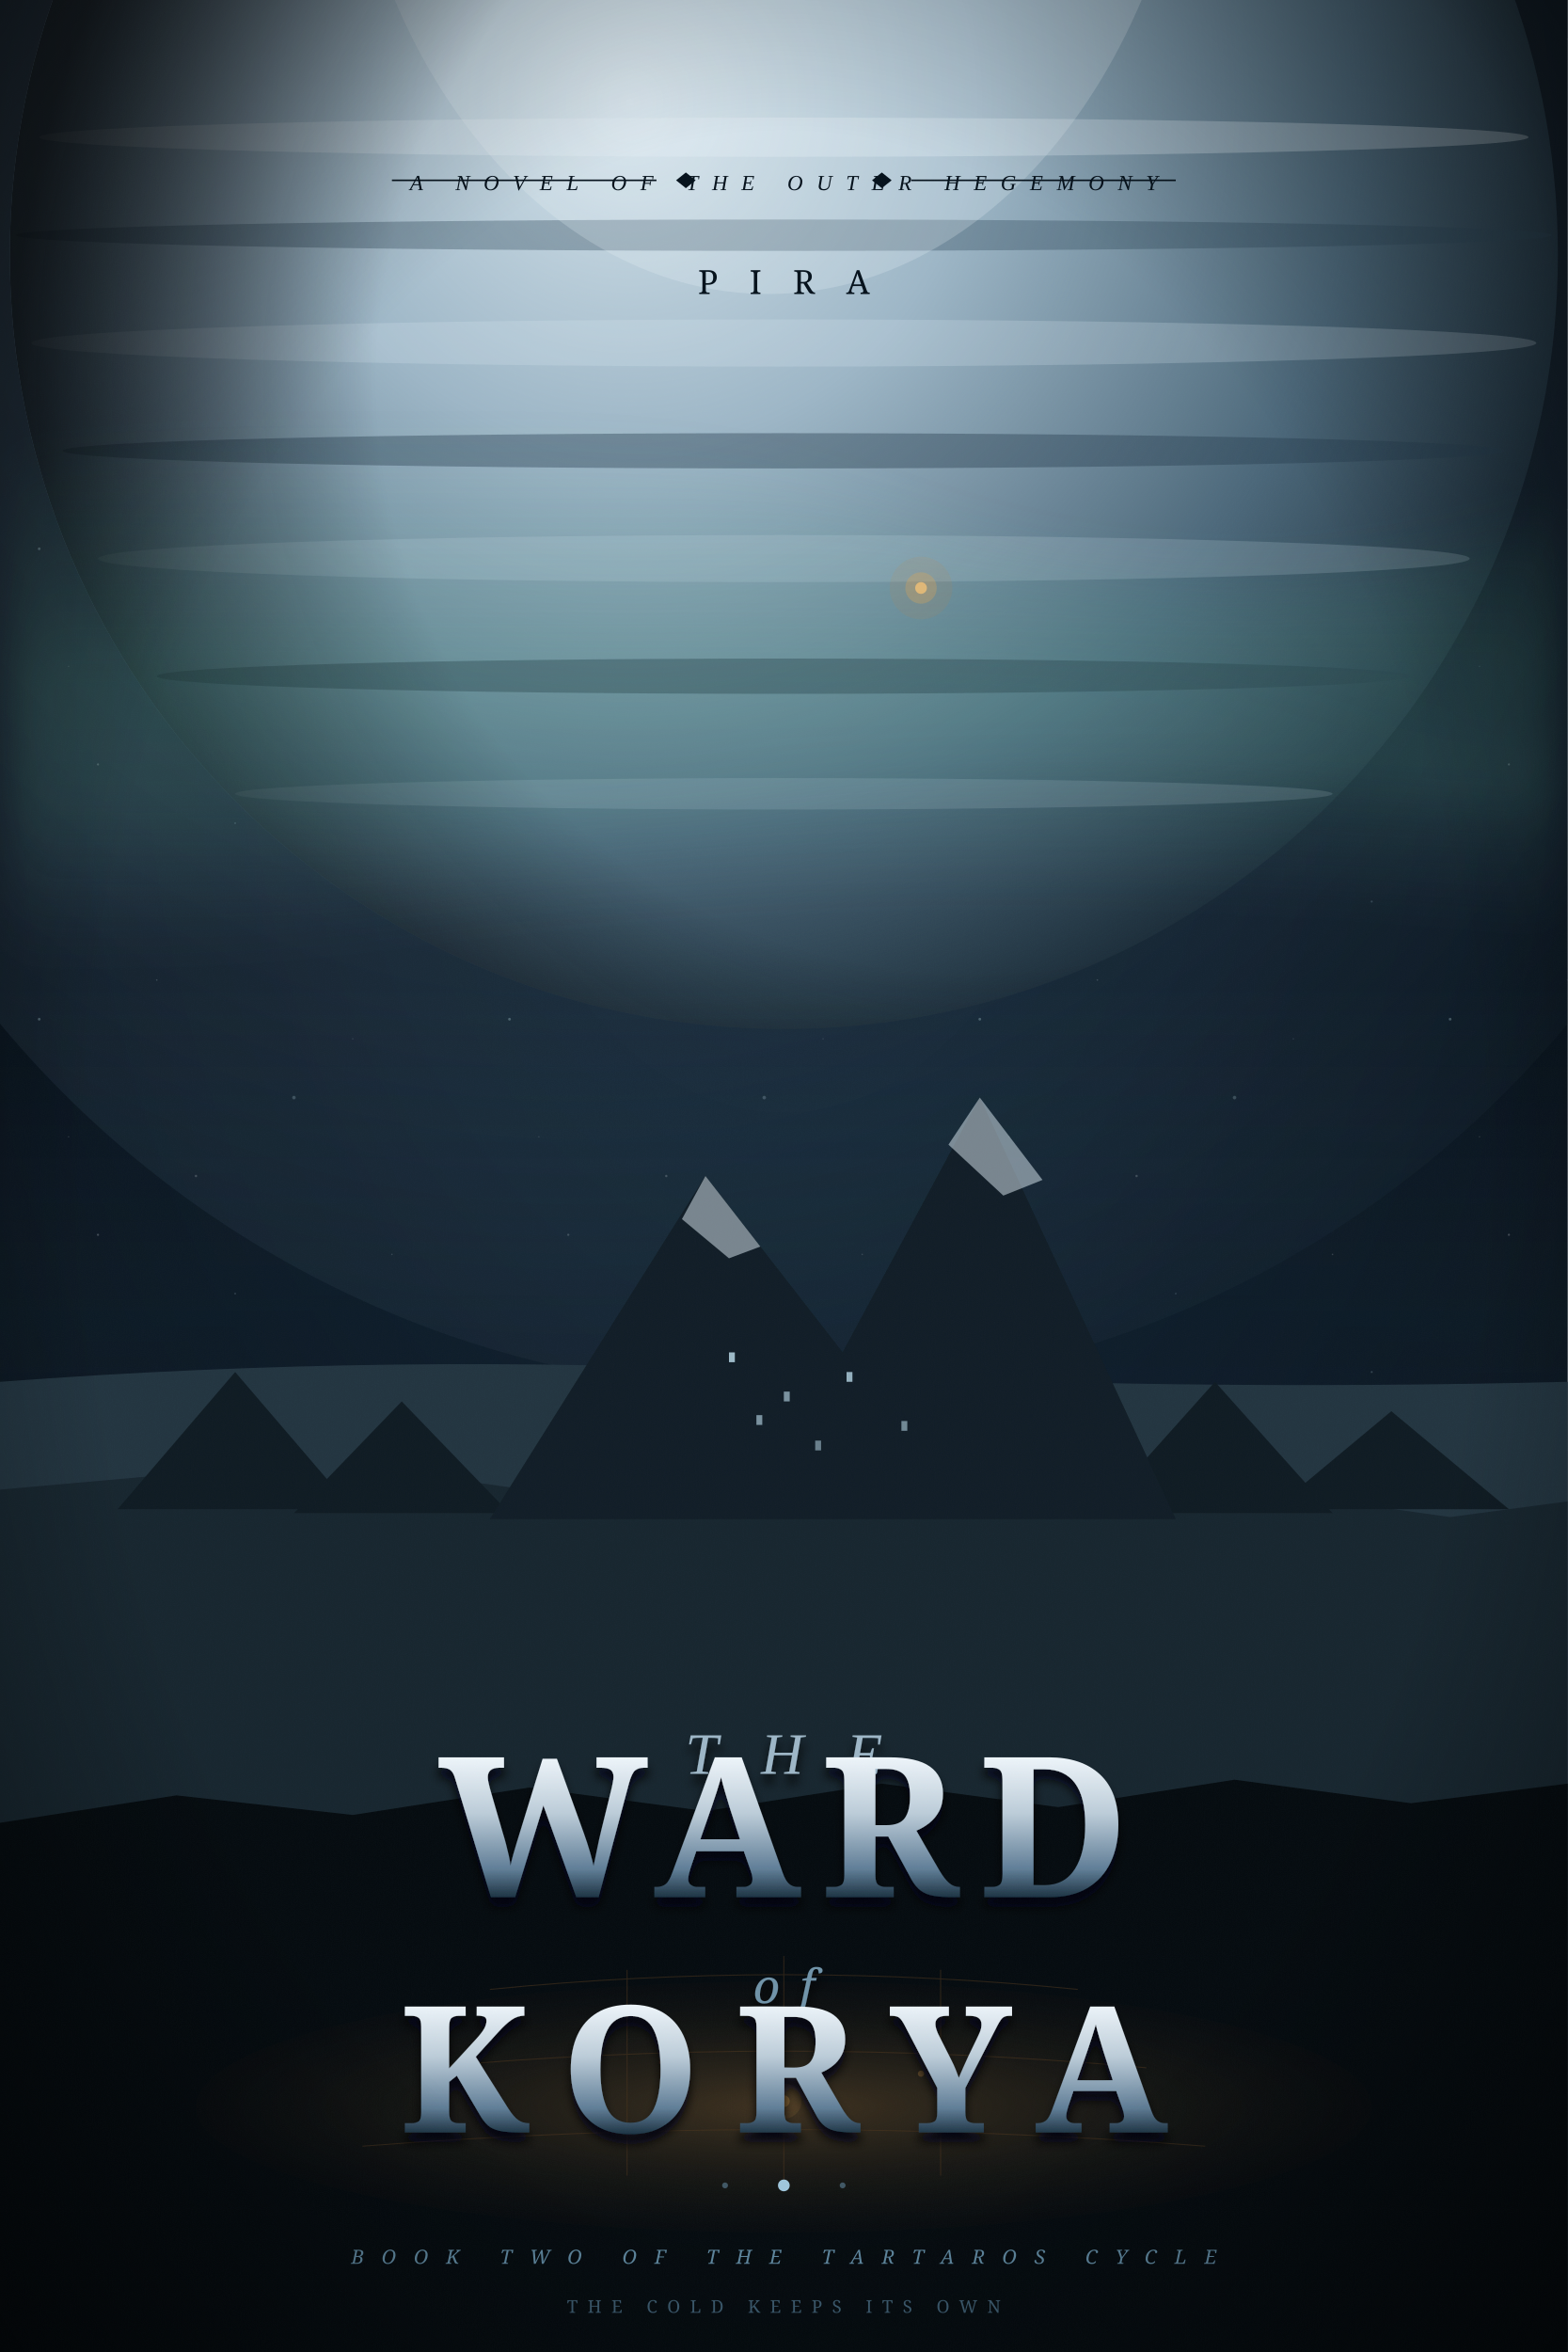
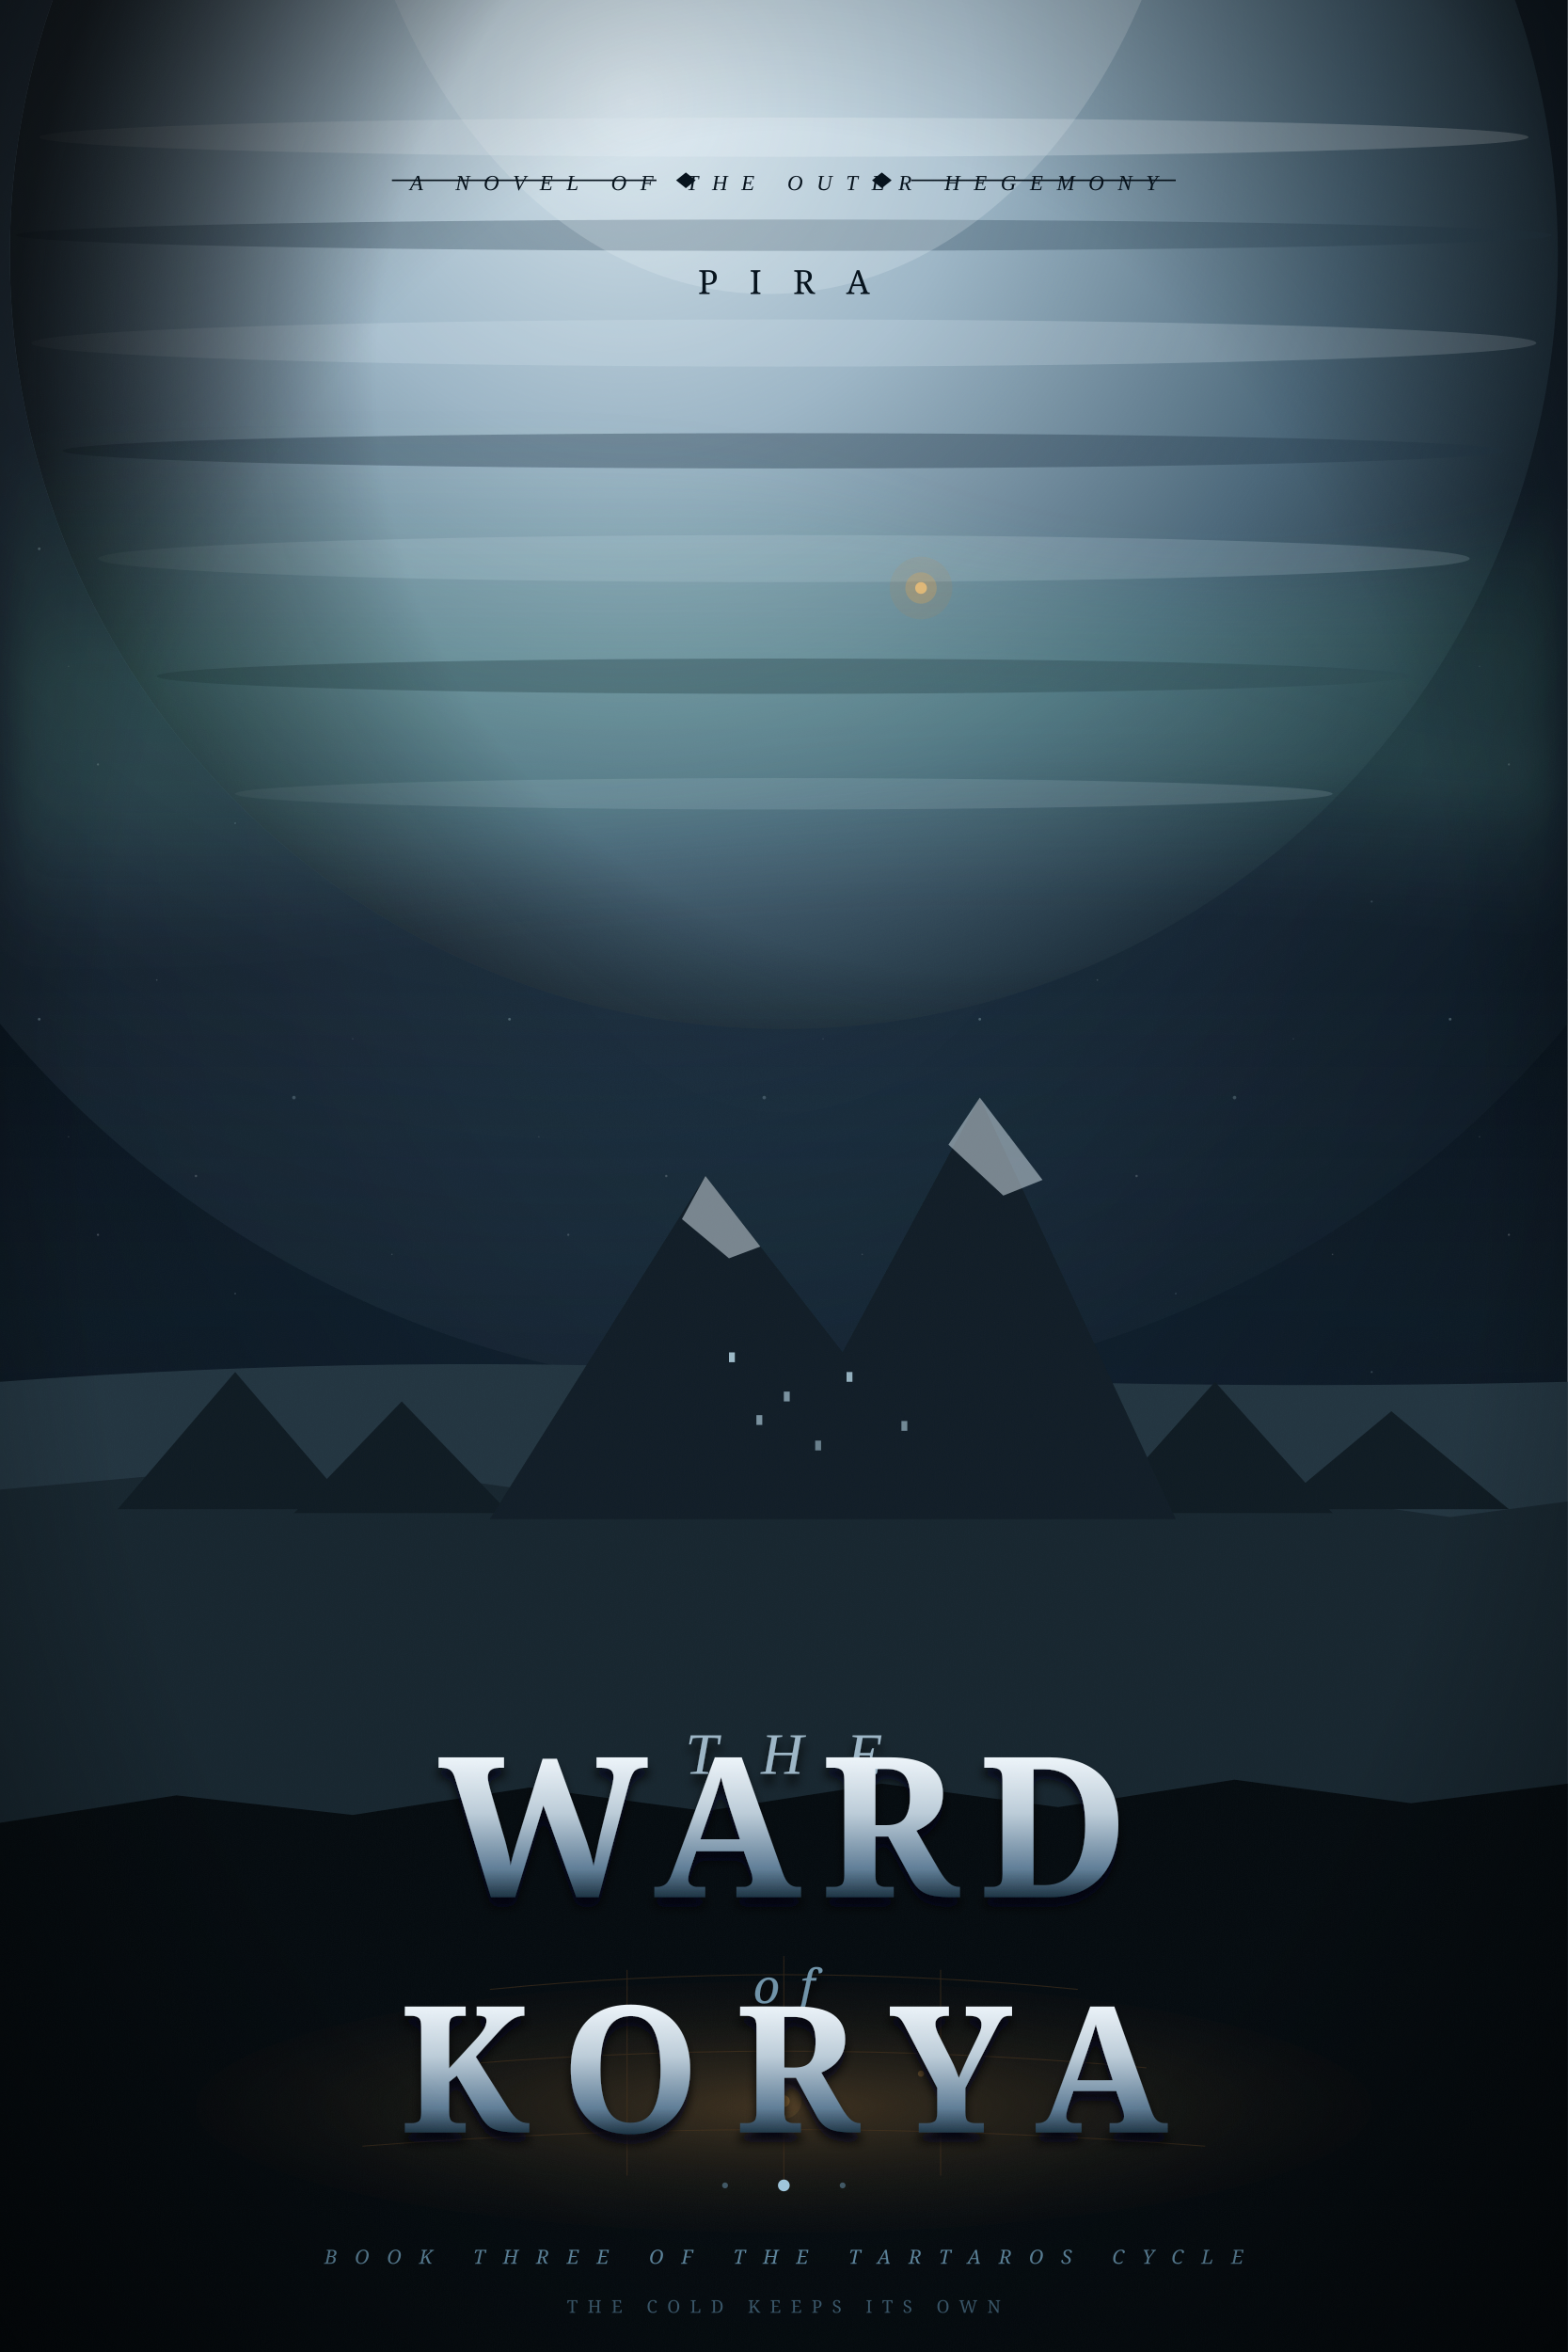
<svg xmlns="http://www.w3.org/2000/svg" viewBox="0 0 800 1200" preserveAspectRatio="xMidYMid slice">
  <defs>
    <radialGradient id="spaceBg" cx="50%" cy="28%" r="92%">
      <stop offset="0%" stop-color="#0c2030" />
      <stop offset="42%" stop-color="#07131f" />
      <stop offset="100%" stop-color="#02060a" />
    </radialGradient>
    <radialGradient id="koryaBody" cx="40%" cy="40%" r="70%">
      <stop offset="0%" stop-color="#d6e4ec" />
      <stop offset="32%" stop-color="#9db6c6" />
      <stop offset="68%" stop-color="#4a6678" />
      <stop offset="100%" stop-color="#0a1822" />
    </radialGradient>
    <radialGradient id="koryaTerminator" cx="62%" cy="58%" r="62%">
      <stop offset="0%" stop-color="#02060a" stop-opacity="0" />
      <stop offset="62%" stop-color="#02060a" stop-opacity="0" />
      <stop offset="100%" stop-color="#02060a" stop-opacity="0.8" />
    </radialGradient>
    <linearGradient id="aurora" x1="0%" y1="0%" x2="0%" y2="100%">
      <stop offset="0%" stop-color="#6fd0b0" stop-opacity="0" />
      <stop offset="50%" stop-color="#6fd0b0" stop-opacity="0.35" />
      <stop offset="100%" stop-color="#7fb0c8" stop-opacity="0" />
    </linearGradient>
    <linearGradient id="haze" x1="0%" y1="0%" x2="0%" y2="100%">
      <stop offset="0%" stop-color="#7fb0c8" stop-opacity="0" />
      <stop offset="40%" stop-color="#2a4a60" stop-opacity="0.14" />
      <stop offset="100%" stop-color="#04101a" stop-opacity="0.66" />
    </linearGradient>
    <linearGradient id="titleFill" x1="0%" y1="0%" x2="0%" y2="100%">
      <stop offset="0%" stop-color="#eef5fa" />
      <stop offset="40%" stop-color="#bcccd8" />
      <stop offset="80%" stop-color="#5f7d96" />
      <stop offset="100%" stop-color="#1c3242" />
    </linearGradient>
    <linearGradient id="iceAccent" x1="0%" y1="0%" x2="100%" y2="0%">
      <stop offset="0%" stop-color="#3a5d72" stop-opacity="0" />
      <stop offset="50%" stop-color="#9fc6dc" />
      <stop offset="100%" stop-color="#3a5d72" stop-opacity="0" />
    </linearGradient>
    <radialGradient id="caveGlow" cx="50%" cy="50%" r="60%">
      <stop offset="0%" stop-color="#c89048" stop-opacity="0.5" />
      <stop offset="100%" stop-color="#1a0f06" stop-opacity="0" />
    </radialGradient>
    <filter id="soft" x="-30%" y="-30%" width="160%" height="160%">
      <feGaussianBlur stdDeviation="14" />
    </filter>
    <filter id="grain" x="0%" y="0%" width="100%" height="100%">
      <feTurbulence type="fractalNoise" baseFrequency="2.2" numOctaves="3" seed="23" />
      <feColorMatrix values="0 0 0 0 0.42                              0 0 0 0 0.55                              0 0 0 0 0.66                              0 0 0 0.06 0" />
    </filter>
    <filter id="titleShadow" x="-10%" y="-10%" width="120%" height="120%">
      <feGaussianBlur in="SourceAlpha" stdDeviation="2.5" />
      <feOffset dx="0" dy="5" result="shadow" />
      <feFlood flood-color="#020608" flood-opacity="0.95" />
      <feComposite in2="shadow" operator="in" />
      <feMerge>
        <feMergeNode />
        <feMergeNode in="SourceGraphic" />
      </feMerge>
    </filter>
    <pattern id="stars" x="0" y="0" width="240" height="240" patternUnits="userSpaceOnUse">
      <circle cx="20" cy="40" r="0.7" fill="#dff" opacity="0.6" />
      <circle cx="80" cy="20" r="0.4" fill="#fff" opacity="0.4" />
      <circle cx="150" cy="80" r="0.9" fill="#cfe6f4" opacity="0.5" />
      <circle cx="200" cy="160" r="0.4" fill="#fff" opacity="0.35" />
      <circle cx="50" cy="150" r="0.55" fill="#fff" opacity="0.45" />
      <circle cx="120" cy="180" r="0.45" fill="#cfe6f4" opacity="0.4" />
      <circle cx="35" cy="100" r="0.35" fill="#fff" opacity="0.3" />
      <circle cx="100" cy="120" r="0.6" fill="#fff" opacity="0.45" />
      <circle cx="180" cy="50" r="0.35" fill="#fff" opacity="0.3" />
      <circle cx="220" cy="220" r="0.5" fill="#dff" opacity="0.4" />
    </pattern>
    <radialGradient id="vignette" cx="50%" cy="50%" r="80%">
      <stop offset="55%" stop-color="#000" stop-opacity="0" />
      <stop offset="100%" stop-color="#000" stop-opacity="0.72" />
    </radialGradient>
  </defs>
  <rect width="800" height="1200" fill="url(#spaceBg)" />
  <rect width="800" height="1200" fill="url(#stars)" opacity="0.5" />
  <g>
    <circle cx="400" cy="190" r="520" fill="url(#koryaBody)" opacity="0.18" />
    <circle cx="400" cy="130" r="395" fill="url(#koryaBody)" />
    <ellipse cx="400" cy="70" rx="380" ry="10" fill="#e8f2f8" opacity="0.30" />
    <ellipse cx="400" cy="120" rx="392" ry="8" fill="#2c4456" opacity="0.35" />
    <ellipse cx="400" cy="175" rx="384" ry="12" fill="#dceaf2" opacity="0.22" />
    <ellipse cx="400" cy="230" rx="368" ry="9" fill="#243a4a" opacity="0.40" />
    <ellipse cx="400" cy="285" rx="350" ry="12" fill="#cfe0ea" opacity="0.18" />
    <ellipse cx="400" cy="345" rx="320" ry="9" fill="#1c2e3c" opacity="0.42" />
    <ellipse cx="400" cy="405" rx="280" ry="8" fill="#cfe0ea" opacity="0.15" />
    <ellipse cx="392" cy="-150" rx="220" ry="300" fill="#eef6fb" opacity="0.22" />
    <circle cx="470" cy="300" r="3" fill="#ffce8a" opacity="0.9" />
    <circle cx="470" cy="300" r="8" fill="#f0a64a" opacity="0.3" />
    <circle cx="470" cy="300" r="16" fill="#c87a30" opacity="0.12" />
    <circle cx="400" cy="130" r="395" fill="url(#koryaTerminator)" />
  </g>
  <g opacity="0.45" filter="url(#soft)">
    <path d="M -50 250 Q 250 180 450 260 T 850 240 L 850 430 Q 500 360 250 440 T -50 410 Z" fill="url(#aurora)" />
    <path d="M -50 340 Q 300 290 600 350 T 850 330 L 850 470 Q 500 420 200 470 T -50 450 Z" fill="url(#aurora)" opacity="0.6" />
  </g>
  <rect x="0" y="500" width="800" height="700" fill="url(#haze)" />
  <path d="M 0 705 Q 200 690 400 700 T 800 705 L 800 1200 L 0 1200 Z" fill="#22343f" />
  <path d="M 0 760 L 90 752 L 160 766 L 240 756 L 340 770 L 430 758 L 540 772 L 640 760 L 740 774 L 800 766 L 800 1200 L 0 1200 Z" fill="#16242e" opacity="0.96" />
  <g>
    <g fill="#0e1a22">
      <path d="M 60 770 L 120 700 L 180 770 Z" />
      <path d="M 150 772 L 205 715 L 260 772 Z" />
      <path d="M 560 772 L 620 705 L 680 772 Z" />
      <path d="M 650 770 L 710 720 L 770 770 Z" />
    </g>
    <path d="M 250 775 L 360 600 L 430 690 L 500 560 L 600 775 Z" fill="#0a141b" />
    <path d="M 250 775 L 360 600 L 430 690 L 500 560 L 600 775 Z" fill="#1a2c38" opacity="0.35" />
    <path d="M 360 600 L 388 636 L 372 642 L 348 622 Z" fill="#dfeef6" opacity="0.5" />
    <path d="M 500 560 L 532 602 L 512 610 L 484 584 Z" fill="#dfeef6" opacity="0.5" />
    <g fill="#bfe0ef">
      <rect x="372" y="690" width="3" height="5" opacity="0.8" />
      <rect x="400" y="710" width="3" height="5" opacity="0.6" />
      <rect x="432" y="700" width="3" height="5" opacity="0.75" />
      <rect x="460" y="725" width="3" height="5" opacity="0.55" />
      <rect x="416" y="735" width="3" height="5" opacity="0.5" />
      <rect x="386" y="722" width="3" height="5" opacity="0.6" />
    </g>
    <path d="M 0 930 L 90 916 L 180 926 L 270 912 L 360 924 L 450 910 L 540 922 L 630 908 L 720 920 L 800 910 L 800 1200 L 0 1200 Z" fill="#040a0e" />
  </g>
  <g opacity="0.6">
    <ellipse cx="400" cy="1075" rx="300" ry="64" fill="url(#caveGlow)" />
    <g stroke="#7a5024" stroke-width="0.5" fill="none" opacity="0.55">
      <path d="M 250 1015 Q 400 1000 550 1015" />
      <path d="M 215 1055 Q 400 1038 585 1055" />
      <path d="M 185 1095 Q 400 1078 615 1095" />
      <line x1="320" y1="1005" x2="320" y2="1110" />
      <line x1="400" y1="998" x2="400" y2="1118" />
      <line x1="480" y1="1005" x2="480" y2="1110" />
    </g>
    <circle cx="400" cy="1072" r="3" fill="#e0a04a" opacity="0.7" />
    <circle cx="400" cy="1072" r="9" fill="#e0a04a" opacity="0.2" />
    <circle cx="338" cy="1052" r="1.6" fill="#e0a04a" opacity="0.55" />
    <circle cx="470" cy="1058" r="1.6" fill="#e0a04a" opacity="0.5" />
  </g>
  <g transform="translate(400, 92)">
    <line x1="-200" y1="0" x2="-65" y2="0" stroke="#04101a" stroke-width="0.8" />
    <line x1="65" y1="0" x2="200" y2="0" stroke="#04101a" stroke-width="0.8" />
    <g fill="#04101a">
      <path d="M -55 0 L -50 -4 L -45 0 L -50 4 Z" />
      <path d="M 55 0 L 50 -4 L 45 0 L 50 4 Z" />
    </g>
    <text x="0" y="5" text-anchor="middle" font-family="Georgia, 'Times New Roman', serif" font-size="11" font-style="italic" letter-spacing="7" fill="#04101a">A NOVEL OF THE OUTER HEGEMONY</text>
  </g>
  <text x="400" y="150" text-anchor="middle" font-family="Georgia, serif" font-size="17" letter-spacing="16" fill="#04101a" font-weight="300">PIRA</text>
  <g transform="translate(400, 1000)" filter="url(#titleShadow)">
    <text x="0" y="-95" text-anchor="middle" font-family="Georgia, 'Times New Roman', serif" font-size="30" letter-spacing="22" fill="#9db6c6" font-style="italic" font-weight="300">THE</text>
    <text x="0" y="-32" text-anchor="middle" font-family="'Trajan Pro', 'Cinzel', Georgia, serif" font-size="100" letter-spacing="10" fill="url(#titleFill)" font-weight="900">WARD</text>
    <text x="0" y="22" text-anchor="middle" font-family="Georgia, serif" font-size="24" letter-spacing="10" fill="#6f93a8" font-style="italic">of</text>
    <text x="0" y="88" text-anchor="middle" font-family="'Trajan Pro', 'Cinzel', Georgia, serif" font-size="90" letter-spacing="18" fill="url(#titleFill)" font-weight="900">KORYA</text>
  </g>
  <g transform="translate(400, 1115)">
    <line x1="-180" y1="0" x2="180" y2="0" stroke="url(#iceAccent)" stroke-width="1.2" />
    <circle cx="0" cy="0" r="3" fill="#9fc6dc" />
    <circle cx="-30" cy="0" r="1.5" fill="#4a6678" opacity="0.8" />
    <circle cx="30" cy="0" r="1.5" fill="#4a6678" opacity="0.8" />
  </g>
-   <text x="400" y="1155" text-anchor="middle" font-family="Georgia, serif" font-size="10" letter-spacing="9" fill="#5f88a0" font-style="italic">BOOK TWO OF THE TARTAROS CYCLE</text>
+   <text x="400" y="1155" text-anchor="middle" font-family="Georgia, serif" font-size="10" letter-spacing="9" fill="#5f88a0" font-style="italic">BOOK THREE OF THE TARTAROS CYCLE</text>
  <text x="400" y="1180" text-anchor="middle" font-family="Georgia, serif" font-size="9" letter-spacing="5" fill="#42647a" opacity="0.9">THE COLD KEEPS ITS OWN</text>
  <rect width="800" height="1200" filter="url(#grain)" opacity="0.5" />
  <rect width="800" height="1200" fill="url(#vignette)" />
</svg>
